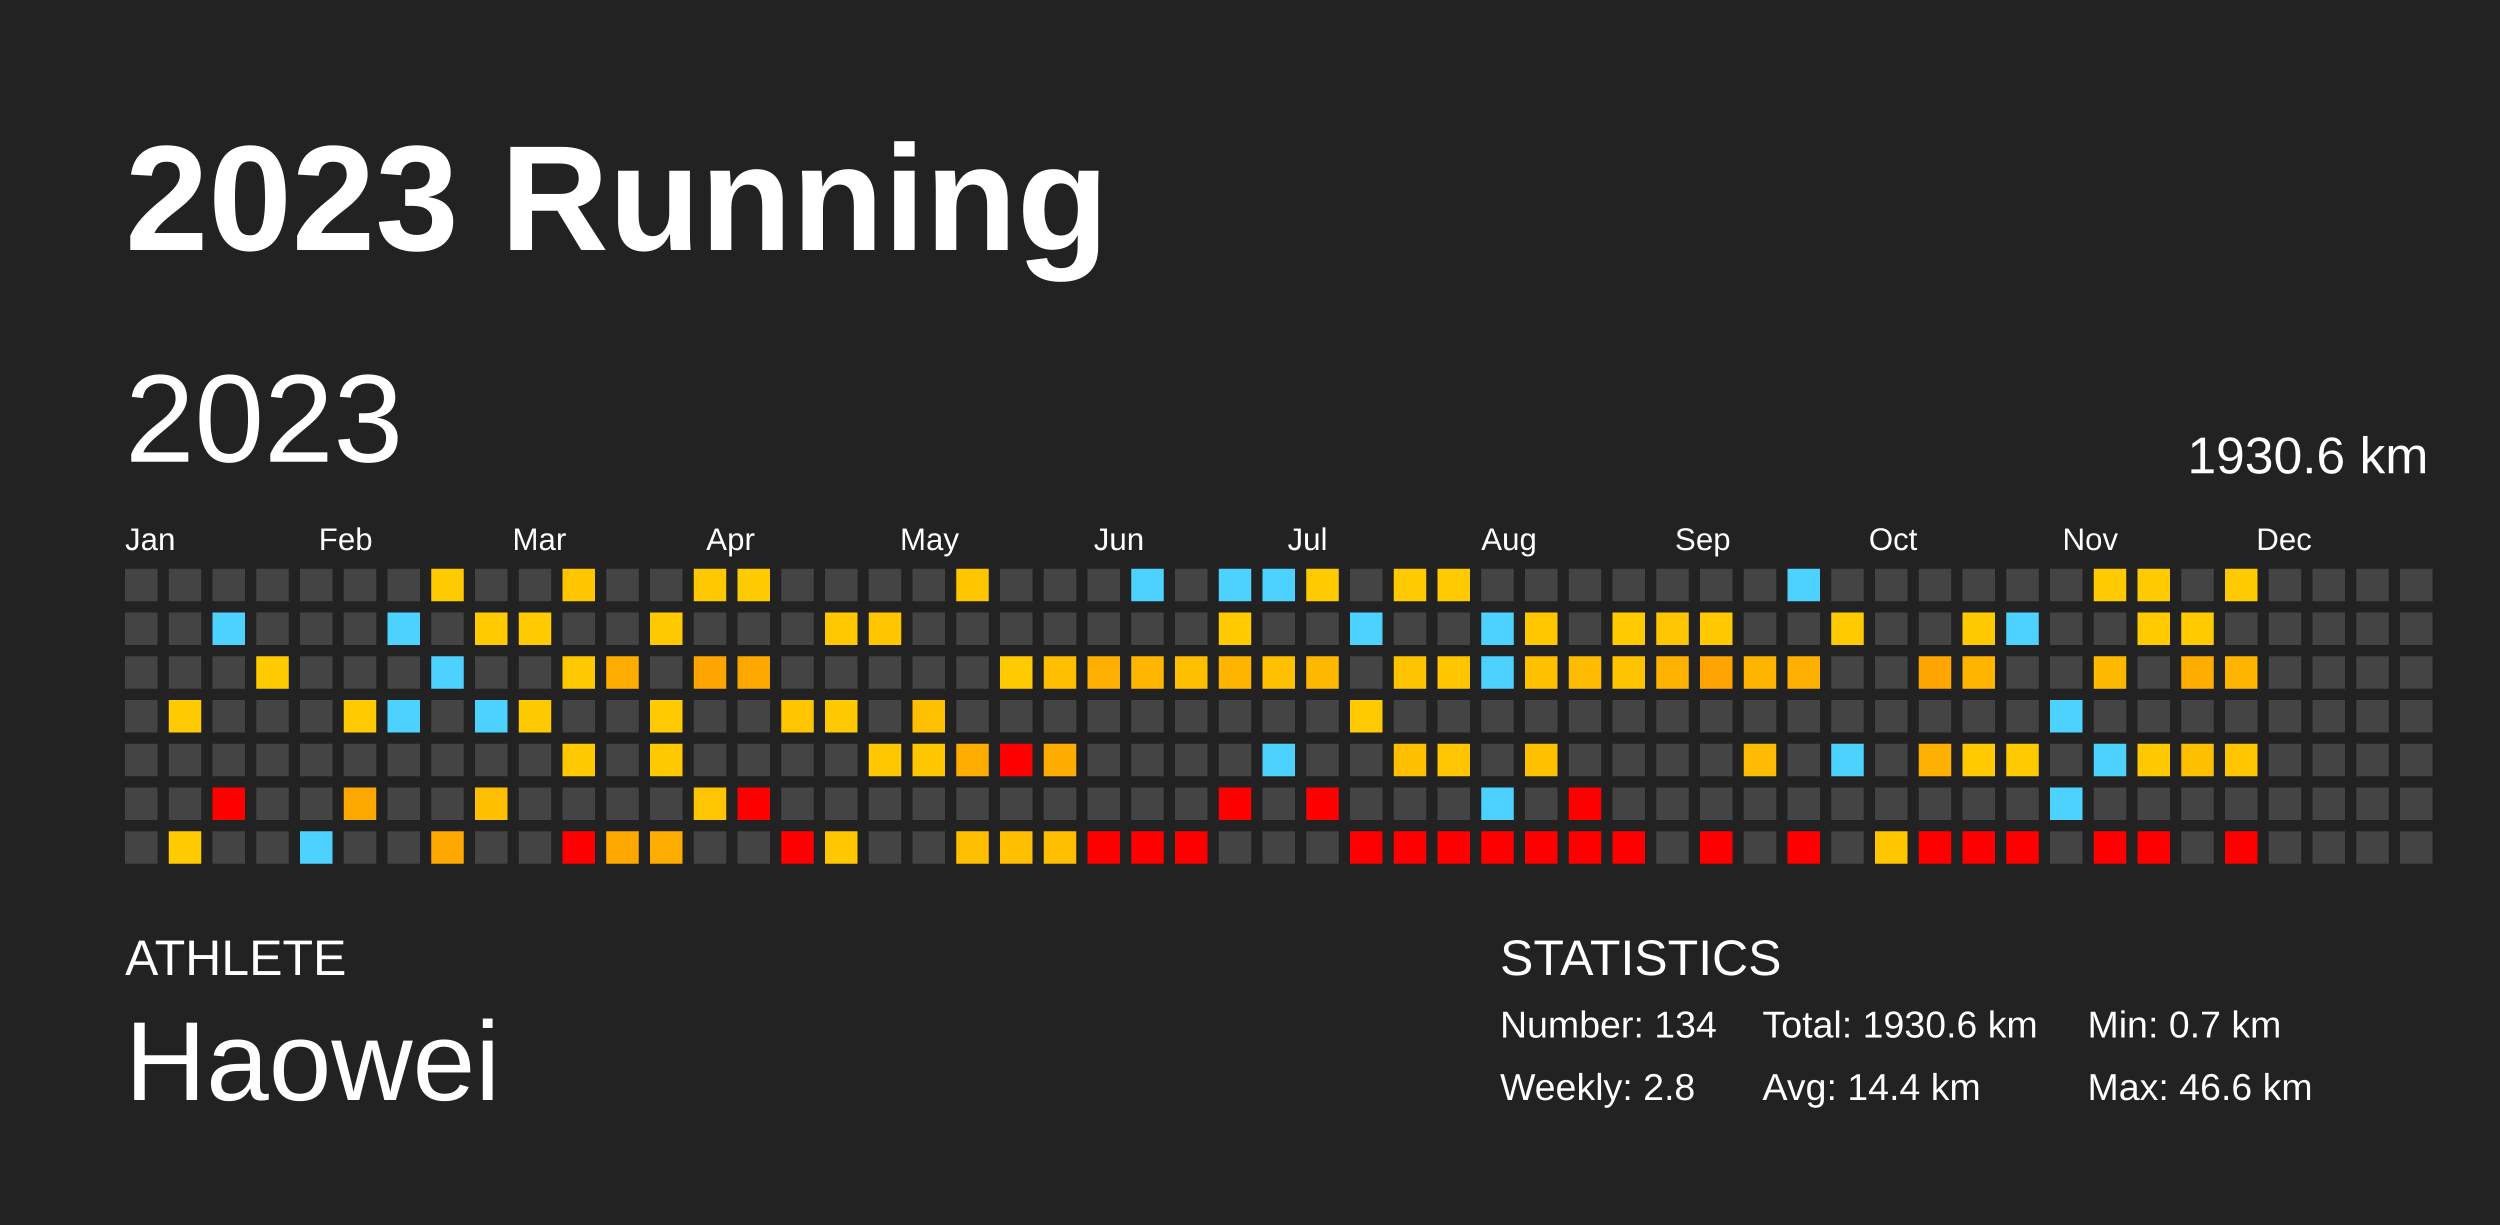
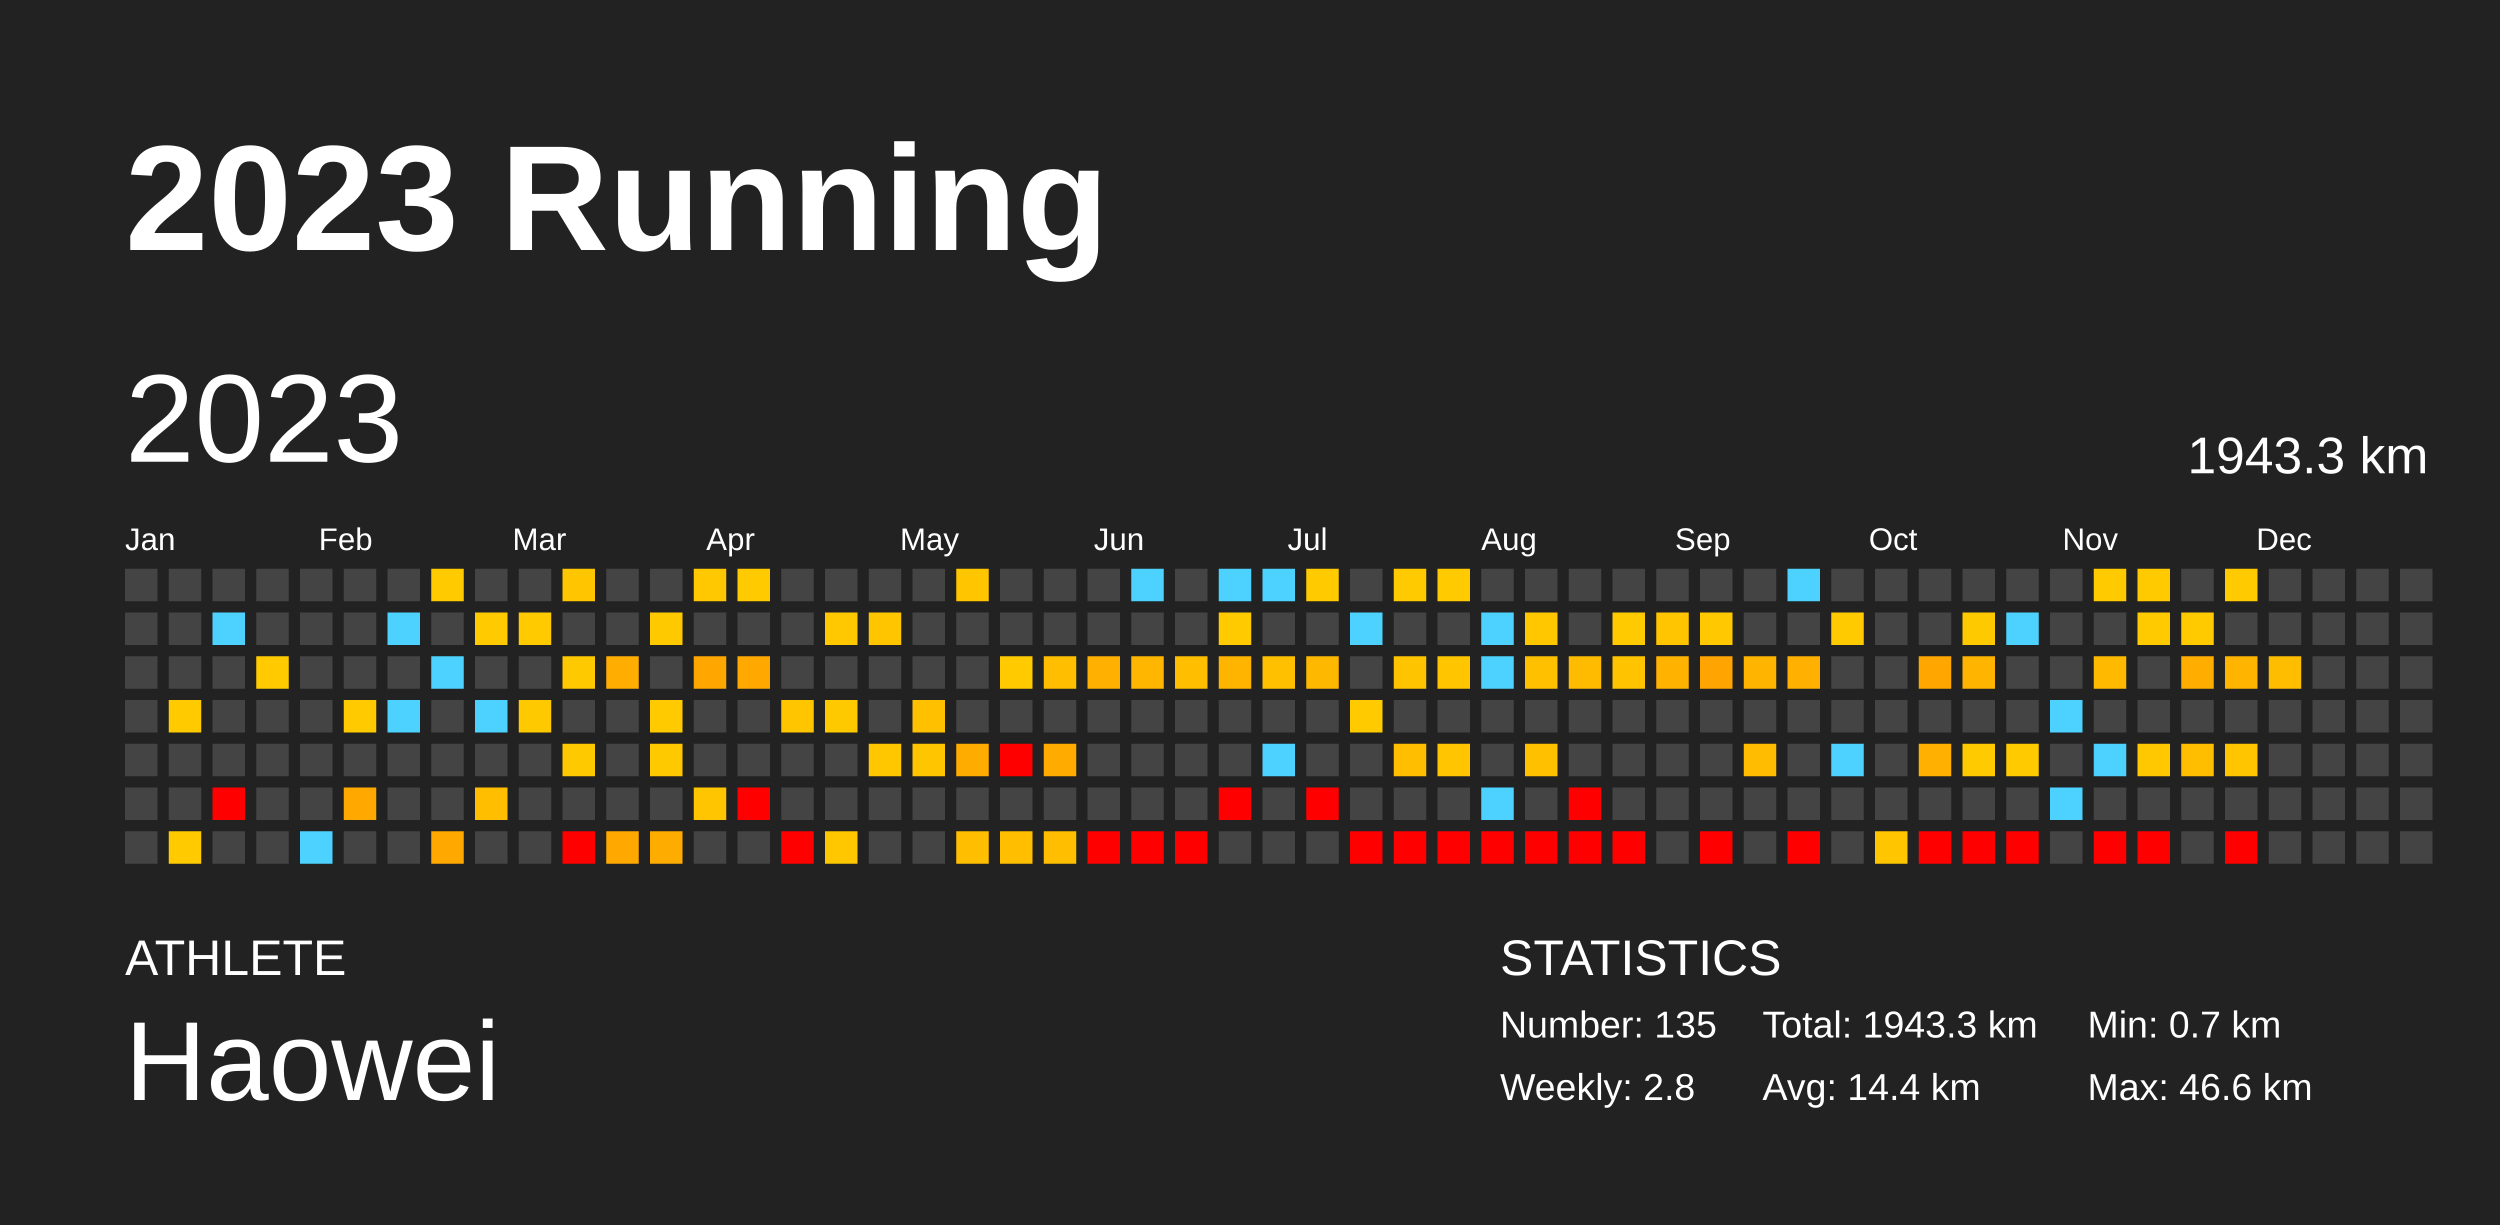
<svg xmlns="http://www.w3.org/2000/svg" baseProfile="full" height="98mm" version="1.1" viewBox="0,0,200,98" width="200mm">
  <defs />
  <rect fill="#222222" height="98" width="200" x="0" y="0" />
  <text fill="#FFFFFF" style="font-size:12px; font-family:Arial; font-weight:bold;" x="10" y="20">2023 Running</text>
  <text fill="#FFFFFF" style="font-size:4px; font-family:Arial" x="10" y="78">ATHLETE</text>
  <text fill="#FFFFFF" style="font-size:9px; font-family:Arial" x="10" y="88">Haowei</text>
  <text fill="#FFFFFF" style="font-size:4px; font-family:Arial" x="120" y="78">STATISTICS</text>
-   <text fill="#FFFFFF" style="font-size:3px; font-family:Arial" x="120" y="83">Number: 134</text>
+   <text fill="#FFFFFF" style="font-size:3px; font-family:Arial" x="120" y="83">Number: 135</text>
  <text fill="#FFFFFF" style="font-size:3px; font-family:Arial" x="120" y="88">Weekly: 2.8</text>
-   <text fill="#FFFFFF" style="font-size:3px; font-family:Arial" x="141" y="83">Total: 1930.6 km</text>
+   <text fill="#FFFFFF" style="font-size:3px; font-family:Arial" x="141" y="83">Total: 1943.3 km</text>
  <text fill="#FFFFFF" style="font-size:3px; font-family:Arial" x="141" y="88">Avg: 14.4 km</text>
  <text fill="#FFFFFF" style="font-size:3px; font-family:Arial" x="167" y="83">Min: 0.7 km</text>
  <text fill="#FFFFFF" style="font-size:3px; font-family:Arial" x="167" y="88">Max: 46.6 km</text>
  <text dominant-baseline="hanging" fill="#FFFFFF" style="font-size:10.0px; font-family:Arial;" x="10" y="30">2023</text>
-   <text dominant-baseline="hanging" fill="#FFFFFF" style="font-size:4.125px; font-family:Arial;" x="175" y="35">1930.6 km</text>
+   <text dominant-baseline="hanging" fill="#FFFFFF" style="font-size:4.125px; font-family:Arial;" x="175" y="35">1943.3 km</text>
  <text fill="#FFFFFF" style="font-size:2.5px; font-family:Arial" x="10.0" y="44">Jan</text>
  <text fill="#FFFFFF" style="font-size:2.5px; font-family:Arial" x="25.5" y="44">Feb</text>
  <text fill="#FFFFFF" style="font-size:2.5px; font-family:Arial" x="41.0" y="44">Mar</text>
  <text fill="#FFFFFF" style="font-size:2.5px; font-family:Arial" x="56.5" y="44">Apr</text>
  <text fill="#FFFFFF" style="font-size:2.5px; font-family:Arial" x="72.0" y="44">May</text>
  <text fill="#FFFFFF" style="font-size:2.5px; font-family:Arial" x="87.5" y="44">Jun</text>
  <text fill="#FFFFFF" style="font-size:2.5px; font-family:Arial" x="103.0" y="44">Jul</text>
  <text fill="#FFFFFF" style="font-size:2.5px; font-family:Arial" x="118.5" y="44">Aug</text>
  <text fill="#FFFFFF" style="font-size:2.5px; font-family:Arial" x="134.0" y="44">Sep</text>
  <text fill="#FFFFFF" style="font-size:2.5px; font-family:Arial" x="149.5" y="44">Oct</text>
  <text fill="#FFFFFF" style="font-size:2.5px; font-family:Arial" x="165.0" y="44">Nov</text>
  <text fill="#FFFFFF" style="font-size:2.5px; font-family:Arial" x="180.5" y="44">Dec</text>
  <rect fill="#444444" height="2.6" width="2.6" x="10.0" y="45.5" />
  <rect fill="#444444" height="2.6" width="2.6" x="10.0" y="49.0" />
  <rect fill="#444444" height="2.6" width="2.6" x="10.0" y="52.5" />
  <rect fill="#444444" height="2.6" width="2.6" x="10.0" y="56.0" />
  <rect fill="#444444" height="2.6" width="2.6" x="10.0" y="59.5" />
  <rect fill="#444444" height="2.6" width="2.6" x="10.0" y="63.0" />
  <rect fill="#444444" height="2.6" width="2.6" x="10.0" y="66.5" />
  <rect fill="#444444" height="2.6" width="2.6" x="13.5" y="45.5" />
  <rect fill="#444444" height="2.6" width="2.6" x="13.5" y="49.0" />
  <rect fill="#444444" height="2.6" width="2.6" x="13.5" y="52.5" />
  <rect fill="#ffca00" height="2.6" width="2.6" x="13.5" y="56.0" />
  <rect fill="#444444" height="2.6" width="2.6" x="13.5" y="59.5" />
  <rect fill="#444444" height="2.6" width="2.6" x="13.5" y="63.0" />
  <rect fill="#ffca00" height="2.6" width="2.6" x="13.5" y="66.5" />
  <rect fill="#444444" height="2.6" width="2.6" x="17.0" y="45.5" />
  <rect fill="#4dd2ff" height="2.6" width="2.6" x="17.0" y="49.0" />
  <rect fill="#444444" height="2.6" width="2.6" x="17.0" y="52.5" />
  <rect fill="#444444" height="2.6" width="2.6" x="17.0" y="56.0" />
  <rect fill="#444444" height="2.6" width="2.6" x="17.0" y="59.5" />
  <rect fill="red" height="2.6" width="2.6" x="17.0" y="63.0" />
  <rect fill="#444444" height="2.6" width="2.6" x="17.0" y="66.5" />
  <rect fill="#444444" height="2.6" width="2.6" x="20.5" y="45.5" />
  <rect fill="#444444" height="2.6" width="2.6" x="20.5" y="49.0" />
  <rect fill="#ffcb00" height="2.6" width="2.6" x="20.5" y="52.5" />
  <rect fill="#444444" height="2.6" width="2.6" x="20.5" y="56.0" />
  <rect fill="#444444" height="2.6" width="2.6" x="20.5" y="59.5" />
  <rect fill="#444444" height="2.6" width="2.6" x="20.5" y="63.0" />
  <rect fill="#444444" height="2.6" width="2.6" x="20.5" y="66.5" />
  <rect fill="#444444" height="2.6" width="2.6" x="24.0" y="45.5" />
  <rect fill="#444444" height="2.6" width="2.6" x="24.0" y="49.0" />
  <rect fill="#444444" height="2.6" width="2.6" x="24.0" y="52.5" />
  <rect fill="#444444" height="2.6" width="2.6" x="24.0" y="56.0" />
  <rect fill="#444444" height="2.6" width="2.6" x="24.0" y="59.5" />
  <rect fill="#444444" height="2.6" width="2.6" x="24.0" y="63.0" />
  <rect fill="#4dd2ff" height="2.6" width="2.6" x="24.0" y="66.5" />
  <rect fill="#444444" height="2.6" width="2.6" x="27.5" y="45.5" />
  <rect fill="#444444" height="2.6" width="2.6" x="27.5" y="49.0" />
  <rect fill="#444444" height="2.6" width="2.6" x="27.5" y="52.5" />
  <rect fill="#ffcb00" height="2.6" width="2.6" x="27.5" y="56.0" />
  <rect fill="#444444" height="2.6" width="2.6" x="27.5" y="59.5" />
  <rect fill="#ffa800" height="2.6" width="2.6" x="27.5" y="63.0" />
  <rect fill="#444444" height="2.6" width="2.6" x="27.5" y="66.5" />
  <rect fill="#444444" height="2.6" width="2.6" x="31.0" y="45.5" />
  <rect fill="#4dd2ff" height="2.6" width="2.6" x="31.0" y="49.0" />
  <rect fill="#444444" height="2.6" width="2.6" x="31.0" y="52.5" />
  <rect fill="#4dd2ff" height="2.6" width="2.6" x="31.0" y="56.0" />
  <rect fill="#444444" height="2.6" width="2.6" x="31.0" y="59.5" />
  <rect fill="#444444" height="2.6" width="2.6" x="31.0" y="63.0" />
  <rect fill="#444444" height="2.6" width="2.6" x="31.0" y="66.5" />
  <rect fill="#ffcb00" height="2.6" width="2.6" x="34.5" y="45.5" />
  <rect fill="#444444" height="2.6" width="2.6" x="34.5" y="49.0" />
  <rect fill="#4dd2ff" height="2.6" width="2.6" x="34.5" y="52.5" />
  <rect fill="#444444" height="2.6" width="2.6" x="34.5" y="56.0" />
  <rect fill="#444444" height="2.6" width="2.6" x="34.5" y="59.5" />
  <rect fill="#444444" height="2.6" width="2.6" x="34.5" y="63.0" />
  <rect fill="#ffa800" height="2.6" width="2.6" x="34.5" y="66.5" />
  <rect fill="#444444" height="2.6" width="2.6" x="38.0" y="45.5" />
  <rect fill="#ffcb00" height="2.6" width="2.6" x="38.0" y="49.0" />
  <rect fill="#444444" height="2.6" width="2.6" x="38.0" y="52.5" />
  <rect fill="#4dd2ff" height="2.6" width="2.6" x="38.0" y="56.0" />
  <rect fill="#444444" height="2.6" width="2.6" x="38.0" y="59.5" />
  <rect fill="#ffbf00" height="2.6" width="2.6" x="38.0" y="63.0" />
  <rect fill="#444444" height="2.6" width="2.6" x="38.0" y="66.5" />
  <rect fill="#444444" height="2.6" width="2.6" x="41.5" y="45.5" />
  <rect fill="#ffcb00" height="2.6" width="2.6" x="41.5" y="49.0" />
  <rect fill="#444444" height="2.6" width="2.6" x="41.5" y="52.5" />
  <rect fill="#ffc900" height="2.6" width="2.6" x="41.5" y="56.0" />
  <rect fill="#444444" height="2.6" width="2.6" x="41.5" y="59.5" />
  <rect fill="#444444" height="2.6" width="2.6" x="41.5" y="63.0" />
  <rect fill="#444444" height="2.6" width="2.6" x="41.5" y="66.5" />
  <rect fill="#ffc600" height="2.6" width="2.6" x="45.0" y="45.5" />
  <rect fill="#444444" height="2.6" width="2.6" x="45.0" y="49.0" />
  <rect fill="#ffc900" height="2.6" width="2.6" x="45.0" y="52.5" />
  <rect fill="#444444" height="2.6" width="2.6" x="45.0" y="56.0" />
  <rect fill="#ffc900" height="2.6" width="2.6" x="45.0" y="59.5" />
  <rect fill="#444444" height="2.6" width="2.6" x="45.0" y="63.0" />
  <rect fill="red" height="2.6" width="2.6" x="45.0" y="66.5" />
  <rect fill="#444444" height="2.6" width="2.6" x="48.5" y="45.5" />
  <rect fill="#444444" height="2.6" width="2.6" x="48.5" y="49.0" />
  <rect fill="#ffad00" height="2.6" width="2.6" x="48.5" y="52.5" />
  <rect fill="#444444" height="2.6" width="2.6" x="48.5" y="56.0" />
  <rect fill="#444444" height="2.6" width="2.6" x="48.5" y="59.5" />
  <rect fill="#444444" height="2.6" width="2.6" x="48.5" y="63.0" />
  <rect fill="#ffa900" height="2.6" width="2.6" x="48.5" y="66.5" />
  <rect fill="#444444" height="2.6" width="2.6" x="52.0" y="45.5" />
  <rect fill="#ffc900" height="2.6" width="2.6" x="52.0" y="49.0" />
  <rect fill="#444444" height="2.6" width="2.6" x="52.0" y="52.5" />
  <rect fill="#ffca00" height="2.6" width="2.6" x="52.0" y="56.0" />
  <rect fill="#ffc900" height="2.6" width="2.6" x="52.0" y="59.5" />
  <rect fill="#444444" height="2.6" width="2.6" x="52.0" y="63.0" />
  <rect fill="#ffac00" height="2.6" width="2.6" x="52.0" y="66.5" />
  <rect fill="#ffc800" height="2.6" width="2.6" x="55.5" y="45.5" />
  <rect fill="#444444" height="2.6" width="2.6" x="55.5" y="49.0" />
  <rect fill="#ffa600" height="2.6" width="2.6" x="55.5" y="52.5" />
  <rect fill="#444444" height="2.6" width="2.6" x="55.5" y="56.0" />
  <rect fill="#444444" height="2.6" width="2.6" x="55.5" y="59.5" />
  <rect fill="#ffc500" height="2.6" width="2.6" x="55.5" y="63.0" />
  <rect fill="#444444" height="2.6" width="2.6" x="55.5" y="66.5" />
  <rect fill="#ffca00" height="2.6" width="2.6" x="59.0" y="45.5" />
  <rect fill="#444444" height="2.6" width="2.6" x="59.0" y="49.0" />
  <rect fill="#ffa900" height="2.6" width="2.6" x="59.0" y="52.5" />
  <rect fill="#444444" height="2.6" width="2.6" x="59.0" y="56.0" />
  <rect fill="#444444" height="2.6" width="2.6" x="59.0" y="59.5" />
  <rect fill="red" height="2.6" width="2.6" x="59.0" y="63.0" />
  <rect fill="#444444" height="2.6" width="2.6" x="59.0" y="66.5" />
  <rect fill="#444444" height="2.6" width="2.6" x="62.5" y="45.5" />
  <rect fill="#444444" height="2.6" width="2.6" x="62.5" y="49.0" />
  <rect fill="#444444" height="2.6" width="2.6" x="62.5" y="52.5" />
  <rect fill="#ffc600" height="2.6" width="2.6" x="62.5" y="56.0" />
  <rect fill="#444444" height="2.6" width="2.6" x="62.5" y="59.5" />
  <rect fill="#444444" height="2.6" width="2.6" x="62.5" y="63.0" />
  <rect fill="red" height="2.6" width="2.6" x="62.5" y="66.5" />
  <rect fill="#444444" height="2.6" width="2.6" x="66.0" y="45.5" />
  <rect fill="#ffc800" height="2.6" width="2.6" x="66.0" y="49.0" />
  <rect fill="#444444" height="2.6" width="2.6" x="66.0" y="52.5" />
  <rect fill="#ffc900" height="2.6" width="2.6" x="66.0" y="56.0" />
  <rect fill="#444444" height="2.6" width="2.6" x="66.0" y="59.5" />
  <rect fill="#444444" height="2.6" width="2.6" x="66.0" y="63.0" />
  <rect fill="#ffc700" height="2.6" width="2.6" x="66.0" y="66.5" />
  <rect fill="#444444" height="2.6" width="2.6" x="69.5" y="45.5" />
  <rect fill="#ffc600" height="2.6" width="2.6" x="69.5" y="49.0" />
  <rect fill="#444444" height="2.6" width="2.6" x="69.5" y="52.5" />
  <rect fill="#444444" height="2.6" width="2.6" x="69.5" y="56.0" />
  <rect fill="#ffc700" height="2.6" width="2.6" x="69.5" y="59.5" />
  <rect fill="#444444" height="2.6" width="2.6" x="69.5" y="63.0" />
  <rect fill="#444444" height="2.6" width="2.6" x="69.5" y="66.5" />
  <rect fill="#444444" height="2.6" width="2.6" x="73.0" y="45.5" />
  <rect fill="#444444" height="2.6" width="2.6" x="73.0" y="49.0" />
  <rect fill="#444444" height="2.6" width="2.6" x="73.0" y="52.5" />
  <rect fill="#ffc000" height="2.6" width="2.6" x="73.0" y="56.0" />
  <rect fill="#ffc600" height="2.6" width="2.6" x="73.0" y="59.5" />
  <rect fill="#444444" height="2.6" width="2.6" x="73.0" y="63.0" />
  <rect fill="#444444" height="2.6" width="2.6" x="73.0" y="66.5" />
  <rect fill="#ffc600" height="2.6" width="2.6" x="76.5" y="45.5" />
  <rect fill="#444444" height="2.6" width="2.6" x="76.5" y="49.0" />
  <rect fill="#444444" height="2.6" width="2.6" x="76.5" y="52.5" />
  <rect fill="#444444" height="2.6" width="2.6" x="76.5" y="56.0" />
  <rect fill="#ffac00" height="2.6" width="2.6" x="76.5" y="59.5" />
  <rect fill="#444444" height="2.6" width="2.6" x="76.5" y="63.0" />
  <rect fill="#ffbf00" height="2.6" width="2.6" x="76.5" y="66.5" />
  <rect fill="#444444" height="2.6" width="2.6" x="80.0" y="45.5" />
  <rect fill="#444444" height="2.6" width="2.6" x="80.0" y="49.0" />
  <rect fill="#ffca00" height="2.6" width="2.6" x="80.0" y="52.5" />
  <rect fill="#444444" height="2.6" width="2.6" x="80.0" y="56.0" />
  <rect fill="red" height="2.6" width="2.6" x="80.0" y="59.5" />
  <rect fill="#444444" height="2.6" width="2.6" x="80.0" y="63.0" />
  <rect fill="#ffbf00" height="2.6" width="2.6" x="80.0" y="66.5" />
  <rect fill="#444444" height="2.6" width="2.6" x="83.5" y="45.5" />
  <rect fill="#444444" height="2.6" width="2.6" x="83.5" y="49.0" />
  <rect fill="#ffbf00" height="2.6" width="2.6" x="83.5" y="52.5" />
  <rect fill="#444444" height="2.6" width="2.6" x="83.5" y="56.0" />
  <rect fill="#ffab00" height="2.6" width="2.6" x="83.5" y="59.5" />
  <rect fill="#444444" height="2.6" width="2.6" x="83.5" y="63.0" />
  <rect fill="#ffbf00" height="2.6" width="2.6" x="83.5" y="66.5" />
  <rect fill="#444444" height="2.6" width="2.6" x="87.0" y="45.5" />
  <rect fill="#444444" height="2.6" width="2.6" x="87.0" y="49.0" />
  <rect fill="#ffb000" height="2.6" width="2.6" x="87.0" y="52.5" />
  <rect fill="#444444" height="2.6" width="2.6" x="87.0" y="56.0" />
  <rect fill="#444444" height="2.6" width="2.6" x="87.0" y="59.5" />
  <rect fill="#444444" height="2.6" width="2.6" x="87.0" y="63.0" />
  <rect fill="red" height="2.6" width="2.6" x="87.0" y="66.5" />
  <rect fill="#4dd2ff" height="2.6" width="2.6" x="90.5" y="45.5" />
  <rect fill="#444444" height="2.6" width="2.6" x="90.5" y="49.0" />
  <rect fill="#ffb600" height="2.6" width="2.6" x="90.5" y="52.5" />
  <rect fill="#444444" height="2.6" width="2.6" x="90.5" y="56.0" />
  <rect fill="#444444" height="2.6" width="2.6" x="90.5" y="59.5" />
  <rect fill="#444444" height="2.6" width="2.6" x="90.5" y="63.0" />
  <rect fill="red" height="2.6" width="2.6" x="90.5" y="66.5" />
  <rect fill="#444444" height="2.6" width="2.6" x="94.0" y="45.5" />
  <rect fill="#444444" height="2.6" width="2.6" x="94.0" y="49.0" />
  <rect fill="#ffbe00" height="2.6" width="2.6" x="94.0" y="52.5" />
  <rect fill="#444444" height="2.6" width="2.6" x="94.0" y="56.0" />
  <rect fill="#444444" height="2.6" width="2.6" x="94.0" y="59.5" />
  <rect fill="#444444" height="2.6" width="2.6" x="94.0" y="63.0" />
  <rect fill="red" height="2.6" width="2.6" x="94.0" y="66.5" />
  <rect fill="#4dd2ff" height="2.6" width="2.6" x="97.5" y="45.5" />
  <rect fill="#ffcb00" height="2.6" width="2.6" x="97.5" y="49.0" />
  <rect fill="#ffb500" height="2.6" width="2.6" x="97.5" y="52.5" />
  <rect fill="#444444" height="2.6" width="2.6" x="97.5" y="56.0" />
  <rect fill="#444444" height="2.6" width="2.6" x="97.5" y="59.5" />
  <rect fill="red" height="2.6" width="2.6" x="97.5" y="63.0" />
  <rect fill="#444444" height="2.6" width="2.6" x="97.5" y="66.5" />
  <rect fill="#4dd2ff" height="2.6" width="2.6" x="101.0" y="45.5" />
  <rect fill="#444444" height="2.6" width="2.6" x="101.0" y="49.0" />
  <rect fill="#ffc000" height="2.6" width="2.6" x="101.0" y="52.5" />
  <rect fill="#444444" height="2.6" width="2.6" x="101.0" y="56.0" />
  <rect fill="#4dd2ff" height="2.6" width="2.6" x="101.0" y="59.5" />
  <rect fill="#444444" height="2.6" width="2.6" x="101.0" y="63.0" />
  <rect fill="#444444" height="2.6" width="2.6" x="101.0" y="66.5" />
  <rect fill="#ffca00" height="2.6" width="2.6" x="104.5" y="45.5" />
  <rect fill="#444444" height="2.6" width="2.6" x="104.5" y="49.0" />
  <rect fill="#ffb800" height="2.6" width="2.6" x="104.5" y="52.5" />
  <rect fill="#444444" height="2.6" width="2.6" x="104.5" y="56.0" />
  <rect fill="#444444" height="2.6" width="2.6" x="104.5" y="59.5" />
  <rect fill="red" height="2.6" width="2.6" x="104.5" y="63.0" />
  <rect fill="#444444" height="2.6" width="2.6" x="104.5" y="66.5" />
  <rect fill="#444444" height="2.6" width="2.6" x="108.0" y="45.5" />
  <rect fill="#4dd2ff" height="2.6" width="2.6" x="108.0" y="49.0" />
  <rect fill="#444444" height="2.6" width="2.6" x="108.0" y="52.5" />
  <rect fill="#ffcb00" height="2.6" width="2.6" x="108.0" y="56.0" />
  <rect fill="#444444" height="2.6" width="2.6" x="108.0" y="59.5" />
  <rect fill="#444444" height="2.6" width="2.6" x="108.0" y="63.0" />
  <rect fill="red" height="2.6" width="2.6" x="108.0" y="66.5" />
  <rect fill="#ffcb00" height="2.6" width="2.6" x="111.5" y="45.5" />
  <rect fill="#444444" height="2.6" width="2.6" x="111.5" y="49.0" />
  <rect fill="#ffc400" height="2.6" width="2.6" x="111.5" y="52.5" />
  <rect fill="#444444" height="2.6" width="2.6" x="111.5" y="56.0" />
  <rect fill="#ffbf00" height="2.6" width="2.6" x="111.5" y="59.5" />
  <rect fill="#444444" height="2.6" width="2.6" x="111.5" y="63.0" />
  <rect fill="red" height="2.6" width="2.6" x="111.5" y="66.5" />
  <rect fill="#ffca00" height="2.6" width="2.6" x="115.0" y="45.5" />
  <rect fill="#444444" height="2.6" width="2.6" x="115.0" y="49.0" />
  <rect fill="#ffc600" height="2.6" width="2.6" x="115.0" y="52.5" />
  <rect fill="#444444" height="2.6" width="2.6" x="115.0" y="56.0" />
  <rect fill="#ffc500" height="2.6" width="2.6" x="115.0" y="59.5" />
  <rect fill="#444444" height="2.6" width="2.6" x="115.0" y="63.0" />
  <rect fill="red" height="2.6" width="2.6" x="115.0" y="66.5" />
  <rect fill="#444444" height="2.6" width="2.6" x="118.5" y="45.5" />
  <rect fill="#4dd2ff" height="2.6" width="2.6" x="118.5" y="49.0" />
  <rect fill="#4dd2ff" height="2.6" width="2.6" x="118.5" y="52.5" />
  <rect fill="#444444" height="2.6" width="2.6" x="118.5" y="56.0" />
  <rect fill="#444444" height="2.6" width="2.6" x="118.5" y="59.5" />
  <rect fill="#4dd2ff" height="2.6" width="2.6" x="118.5" y="63.0" />
  <rect fill="red" height="2.6" width="2.6" x="118.5" y="66.5" />
  <rect fill="#444444" height="2.6" width="2.6" x="122.0" y="45.5" />
  <rect fill="#ffc700" height="2.6" width="2.6" x="122.0" y="49.0" />
  <rect fill="#ffc000" height="2.6" width="2.6" x="122.0" y="52.5" />
  <rect fill="#444444" height="2.6" width="2.6" x="122.0" y="56.0" />
  <rect fill="#ffc000" height="2.6" width="2.6" x="122.0" y="59.5" />
  <rect fill="#444444" height="2.6" width="2.6" x="122.0" y="63.0" />
  <rect fill="red" height="2.6" width="2.6" x="122.0" y="66.5" />
  <rect fill="#444444" height="2.6" width="2.6" x="125.5" y="45.5" />
  <rect fill="#444444" height="2.6" width="2.6" x="125.5" y="49.0" />
  <rect fill="#ffbb00" height="2.6" width="2.6" x="125.5" y="52.5" />
  <rect fill="#444444" height="2.6" width="2.6" x="125.5" y="56.0" />
  <rect fill="#444444" height="2.6" width="2.6" x="125.5" y="59.5" />
  <rect fill="red" height="2.6" width="2.6" x="125.5" y="63.0" />
  <rect fill="red" height="2.6" width="2.6" x="125.5" y="66.5" />
  <rect fill="#444444" height="2.6" width="2.6" x="129.0" y="45.5" />
  <rect fill="#ffcb00" height="2.6" width="2.6" x="129.0" y="49.0" />
  <rect fill="#ffc300" height="2.6" width="2.6" x="129.0" y="52.5" />
  <rect fill="#444444" height="2.6" width="2.6" x="129.0" y="56.0" />
  <rect fill="#444444" height="2.6" width="2.6" x="129.0" y="59.5" />
  <rect fill="#444444" height="2.6" width="2.6" x="129.0" y="63.0" />
  <rect fill="red" height="2.6" width="2.6" x="129.0" y="66.5" />
  <rect fill="#444444" height="2.6" width="2.6" x="132.5" y="45.5" />
  <rect fill="#ffc500" height="2.6" width="2.6" x="132.5" y="49.0" />
  <rect fill="#ffb300" height="2.6" width="2.6" x="132.5" y="52.5" />
  <rect fill="#444444" height="2.6" width="2.6" x="132.5" y="56.0" />
  <rect fill="#444444" height="2.6" width="2.6" x="132.5" y="59.5" />
  <rect fill="#444444" height="2.6" width="2.6" x="132.5" y="63.0" />
  <rect fill="#444444" height="2.6" width="2.6" x="132.5" y="66.5" />
  <rect fill="#444444" height="2.6" width="2.6" x="136.0" y="45.5" />
  <rect fill="#ffc800" height="2.6" width="2.6" x="136.0" y="49.0" />
  <rect fill="#ffa400" height="2.6" width="2.6" x="136.0" y="52.5" />
  <rect fill="#444444" height="2.6" width="2.6" x="136.0" y="56.0" />
  <rect fill="#444444" height="2.6" width="2.6" x="136.0" y="59.5" />
  <rect fill="#444444" height="2.6" width="2.6" x="136.0" y="63.0" />
  <rect fill="red" height="2.6" width="2.6" x="136.0" y="66.5" />
  <rect fill="#444444" height="2.6" width="2.6" x="139.5" y="45.5" />
  <rect fill="#444444" height="2.6" width="2.6" x="139.5" y="49.0" />
  <rect fill="#ffb500" height="2.6" width="2.6" x="139.5" y="52.5" />
  <rect fill="#444444" height="2.6" width="2.6" x="139.5" y="56.0" />
  <rect fill="#ffbc00" height="2.6" width="2.6" x="139.5" y="59.5" />
  <rect fill="#444444" height="2.6" width="2.6" x="139.5" y="63.0" />
  <rect fill="#444444" height="2.6" width="2.6" x="139.5" y="66.5" />
  <rect fill="#4dd2ff" height="2.6" width="2.6" x="143.0" y="45.5" />
  <rect fill="#444444" height="2.6" width="2.6" x="143.0" y="49.0" />
  <rect fill="#ffb000" height="2.6" width="2.6" x="143.0" y="52.5" />
  <rect fill="#444444" height="2.6" width="2.6" x="143.0" y="56.0" />
  <rect fill="#444444" height="2.6" width="2.6" x="143.0" y="59.5" />
  <rect fill="#444444" height="2.6" width="2.6" x="143.0" y="63.0" />
  <rect fill="red" height="2.6" width="2.6" x="143.0" y="66.5" />
  <rect fill="#444444" height="2.6" width="2.6" x="146.5" y="45.5" />
  <rect fill="#ffca00" height="2.6" width="2.6" x="146.5" y="49.0" />
  <rect fill="#444444" height="2.6" width="2.6" x="146.5" y="52.5" />
  <rect fill="#444444" height="2.6" width="2.6" x="146.5" y="56.0" />
  <rect fill="#4dd2ff" height="2.6" width="2.6" x="146.5" y="59.5" />
  <rect fill="#444444" height="2.6" width="2.6" x="146.5" y="63.0" />
  <rect fill="#444444" height="2.6" width="2.6" x="146.5" y="66.5" />
  <rect fill="#444444" height="2.6" width="2.6" x="150.0" y="45.5" />
  <rect fill="#444444" height="2.6" width="2.6" x="150.0" y="49.0" />
  <rect fill="#444444" height="2.6" width="2.6" x="150.0" y="52.5" />
  <rect fill="#444444" height="2.6" width="2.6" x="150.0" y="56.0" />
  <rect fill="#444444" height="2.6" width="2.6" x="150.0" y="59.5" />
  <rect fill="#444444" height="2.6" width="2.6" x="150.0" y="63.0" />
  <rect fill="#ffc600" height="2.6" width="2.6" x="150.0" y="66.5" />
  <rect fill="#444444" height="2.6" width="2.6" x="153.5" y="45.5" />
  <rect fill="#444444" height="2.6" width="2.6" x="153.5" y="49.0" />
  <rect fill="#ffa600" height="2.6" width="2.6" x="153.5" y="52.5" />
  <rect fill="#444444" height="2.6" width="2.6" x="153.5" y="56.0" />
  <rect fill="#ffb000" height="2.6" width="2.6" x="153.5" y="59.5" />
  <rect fill="#444444" height="2.6" width="2.6" x="153.5" y="63.0" />
  <rect fill="red" height="2.6" width="2.6" x="153.5" y="66.5" />
  <rect fill="#444444" height="2.6" width="2.6" x="157.0" y="45.5" />
  <rect fill="#ffc900" height="2.6" width="2.6" x="157.0" y="49.0" />
  <rect fill="#ffb500" height="2.6" width="2.6" x="157.0" y="52.5" />
  <rect fill="#444444" height="2.6" width="2.6" x="157.0" y="56.0" />
  <rect fill="#ffca00" height="2.6" width="2.6" x="157.0" y="59.5" />
  <rect fill="#444444" height="2.6" width="2.6" x="157.0" y="63.0" />
  <rect fill="red" height="2.6" width="2.6" x="157.0" y="66.5" />
  <rect fill="#444444" height="2.6" width="2.6" x="160.5" y="45.5" />
  <rect fill="#4dd2ff" height="2.6" width="2.6" x="160.5" y="49.0" />
  <rect fill="#444444" height="2.6" width="2.6" x="160.5" y="52.5" />
  <rect fill="#444444" height="2.6" width="2.6" x="160.5" y="56.0" />
  <rect fill="#ffca00" height="2.6" width="2.6" x="160.5" y="59.5" />
  <rect fill="#444444" height="2.6" width="2.6" x="160.5" y="63.0" />
  <rect fill="red" height="2.6" width="2.6" x="160.5" y="66.5" />
  <rect fill="#444444" height="2.6" width="2.6" x="164.0" y="45.5" />
  <rect fill="#444444" height="2.6" width="2.6" x="164.0" y="49.0" />
  <rect fill="#444444" height="2.6" width="2.6" x="164.0" y="52.5" />
  <rect fill="#4dd2ff" height="2.6" width="2.6" x="164.0" y="56.0" />
  <rect fill="#444444" height="2.6" width="2.6" x="164.0" y="59.5" />
  <rect fill="#4dd2ff" height="2.6" width="2.6" x="164.0" y="63.0" />
  <rect fill="#444444" height="2.6" width="2.6" x="164.0" y="66.5" />
  <rect fill="#ffca00" height="2.6" width="2.6" x="167.5" y="45.5" />
  <rect fill="#444444" height="2.6" width="2.6" x="167.5" y="49.0" />
  <rect fill="#ffba00" height="2.6" width="2.6" x="167.5" y="52.5" />
  <rect fill="#444444" height="2.6" width="2.6" x="167.5" y="56.0" />
  <rect fill="#4dd2ff" height="2.6" width="2.6" x="167.5" y="59.5" />
  <rect fill="#444444" height="2.6" width="2.6" x="167.5" y="63.0" />
  <rect fill="red" height="2.6" width="2.6" x="167.5" y="66.5" />
  <rect fill="#ffca00" height="2.6" width="2.6" x="171.0" y="45.5" />
  <rect fill="#ffcb00" height="2.6" width="2.6" x="171.0" y="49.0" />
  <rect fill="#444444" height="2.6" width="2.6" x="171.0" y="52.5" />
  <rect fill="#444444" height="2.6" width="2.6" x="171.0" y="56.0" />
  <rect fill="#ffc800" height="2.6" width="2.6" x="171.0" y="59.5" />
  <rect fill="#444444" height="2.6" width="2.6" x="171.0" y="63.0" />
  <rect fill="red" height="2.6" width="2.6" x="171.0" y="66.5" />
  <rect fill="#444444" height="2.6" width="2.6" x="174.5" y="45.5" />
  <rect fill="#ffca00" height="2.6" width="2.6" x="174.5" y="49.0" />
  <rect fill="#ffae00" height="2.6" width="2.6" x="174.5" y="52.5" />
  <rect fill="#444444" height="2.6" width="2.6" x="174.5" y="56.0" />
  <rect fill="#ffbf00" height="2.6" width="2.6" x="174.5" y="59.5" />
  <rect fill="#444444" height="2.6" width="2.6" x="174.5" y="63.0" />
  <rect fill="#444444" height="2.6" width="2.6" x="174.5" y="66.5" />
  <rect fill="#ffca00" height="2.6" width="2.6" x="178.0" y="45.5" />
  <rect fill="#444444" height="2.6" width="2.6" x="178.0" y="49.0" />
  <rect fill="#ffb400" height="2.6" width="2.6" x="178.0" y="52.5" />
  <rect fill="#444444" height="2.6" width="2.6" x="178.0" y="56.0" />
  <rect fill="#ffc600" height="2.6" width="2.6" x="178.0" y="59.5" />
  <rect fill="#444444" height="2.6" width="2.6" x="178.0" y="63.0" />
  <rect fill="red" height="2.6" width="2.6" x="178.0" y="66.5" />
  <rect fill="#444444" height="2.6" width="2.6" x="181.5" y="45.5" />
  <rect fill="#444444" height="2.6" width="2.6" x="181.5" y="49.0" />
-   <rect fill="#444444" height="2.6" width="2.6" x="181.5" y="52.5" />
+   <rect fill="#ffbd00" height="2.6" width="2.6" x="181.5" y="52.5" />
  <rect fill="#444444" height="2.6" width="2.6" x="181.5" y="56.0" />
  <rect fill="#444444" height="2.6" width="2.6" x="181.5" y="59.5" />
  <rect fill="#444444" height="2.6" width="2.6" x="181.5" y="63.0" />
  <rect fill="#444444" height="2.6" width="2.6" x="181.5" y="66.5" />
  <rect fill="#444444" height="2.6" width="2.6" x="185.0" y="45.5" />
  <rect fill="#444444" height="2.6" width="2.6" x="185.0" y="49.0" />
  <rect fill="#444444" height="2.6" width="2.6" x="185.0" y="52.5" />
  <rect fill="#444444" height="2.6" width="2.6" x="185.0" y="56.0" />
  <rect fill="#444444" height="2.6" width="2.6" x="185.0" y="59.5" />
  <rect fill="#444444" height="2.6" width="2.6" x="185.0" y="63.0" />
  <rect fill="#444444" height="2.6" width="2.6" x="185.0" y="66.5" />
  <rect fill="#444444" height="2.6" width="2.6" x="188.5" y="45.5" />
  <rect fill="#444444" height="2.6" width="2.6" x="188.5" y="49.0" />
  <rect fill="#444444" height="2.6" width="2.6" x="188.5" y="52.5" />
  <rect fill="#444444" height="2.6" width="2.6" x="188.5" y="56.0" />
  <rect fill="#444444" height="2.6" width="2.6" x="188.5" y="59.5" />
  <rect fill="#444444" height="2.6" width="2.6" x="188.5" y="63.0" />
  <rect fill="#444444" height="2.6" width="2.6" x="188.5" y="66.5" />
  <rect fill="#444444" height="2.6" width="2.6" x="192.0" y="45.5" />
  <rect fill="#444444" height="2.6" width="2.6" x="192.0" y="49.0" />
  <rect fill="#444444" height="2.6" width="2.6" x="192.0" y="52.5" />
  <rect fill="#444444" height="2.6" width="2.6" x="192.0" y="56.0" />
  <rect fill="#444444" height="2.6" width="2.6" x="192.0" y="59.5" />
  <rect fill="#444444" height="2.6" width="2.6" x="192.0" y="63.0" />
  <rect fill="#444444" height="2.6" width="2.6" x="192.0" y="66.5" />
</svg>
